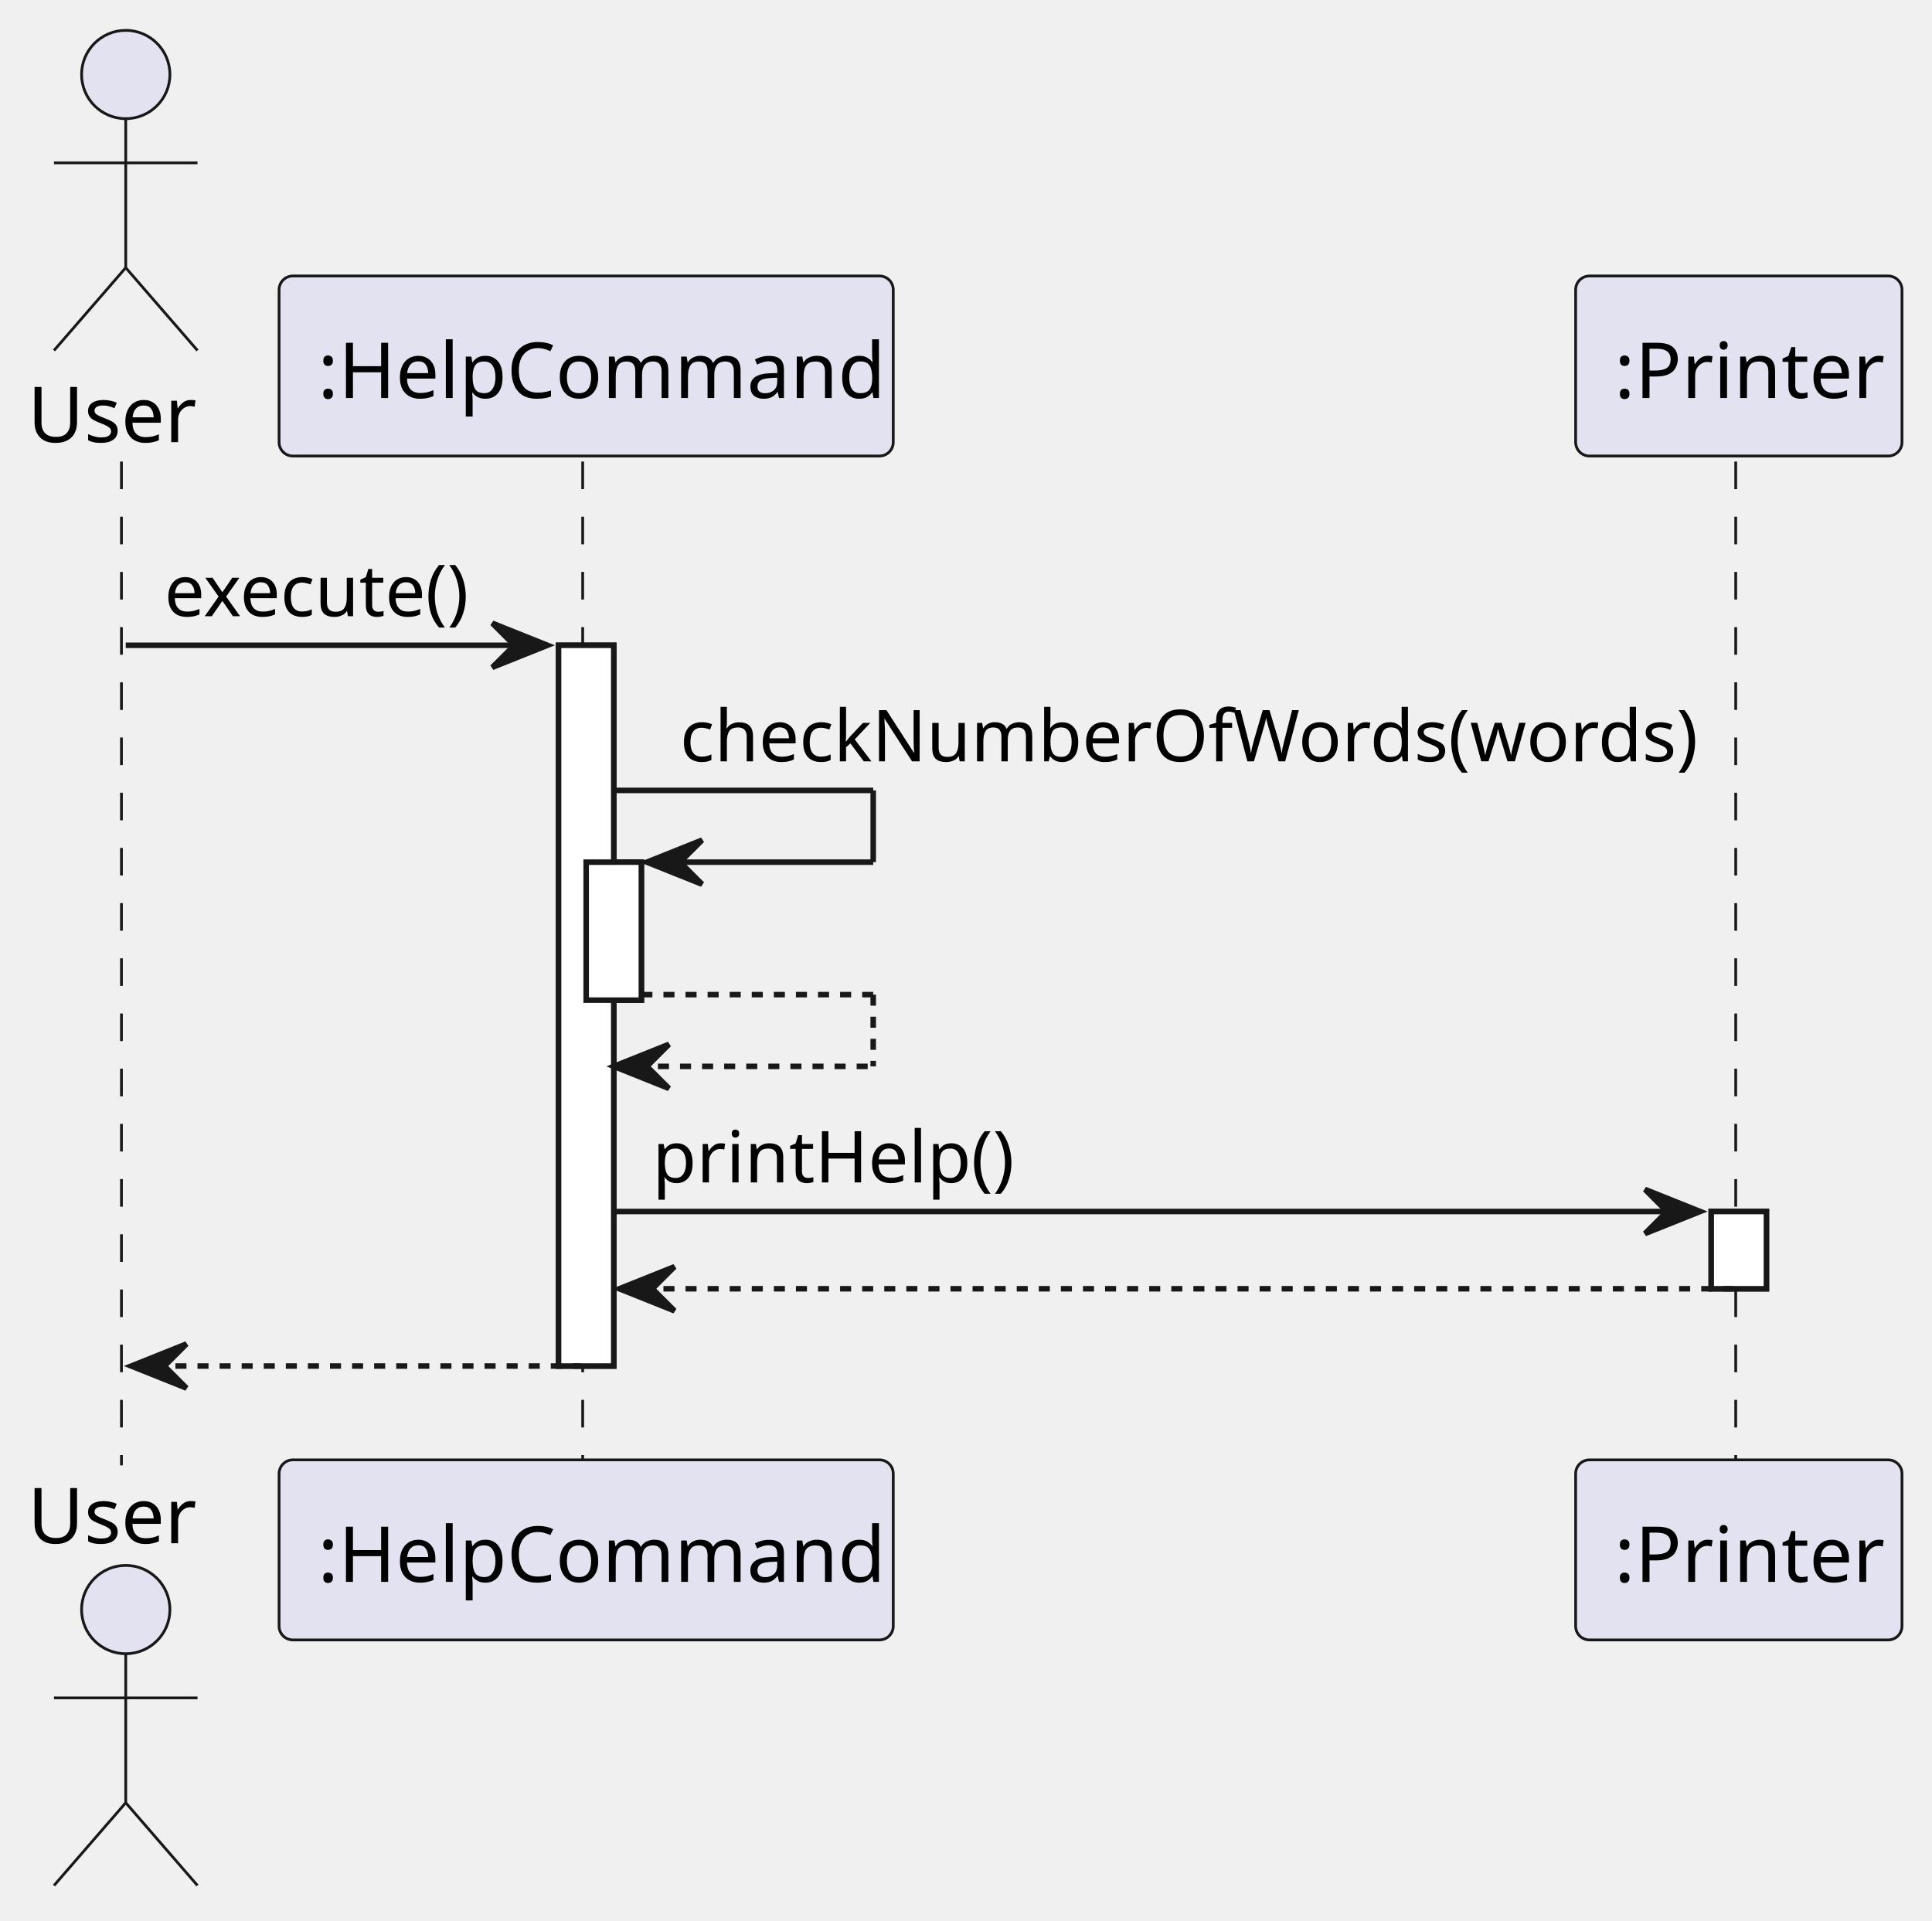
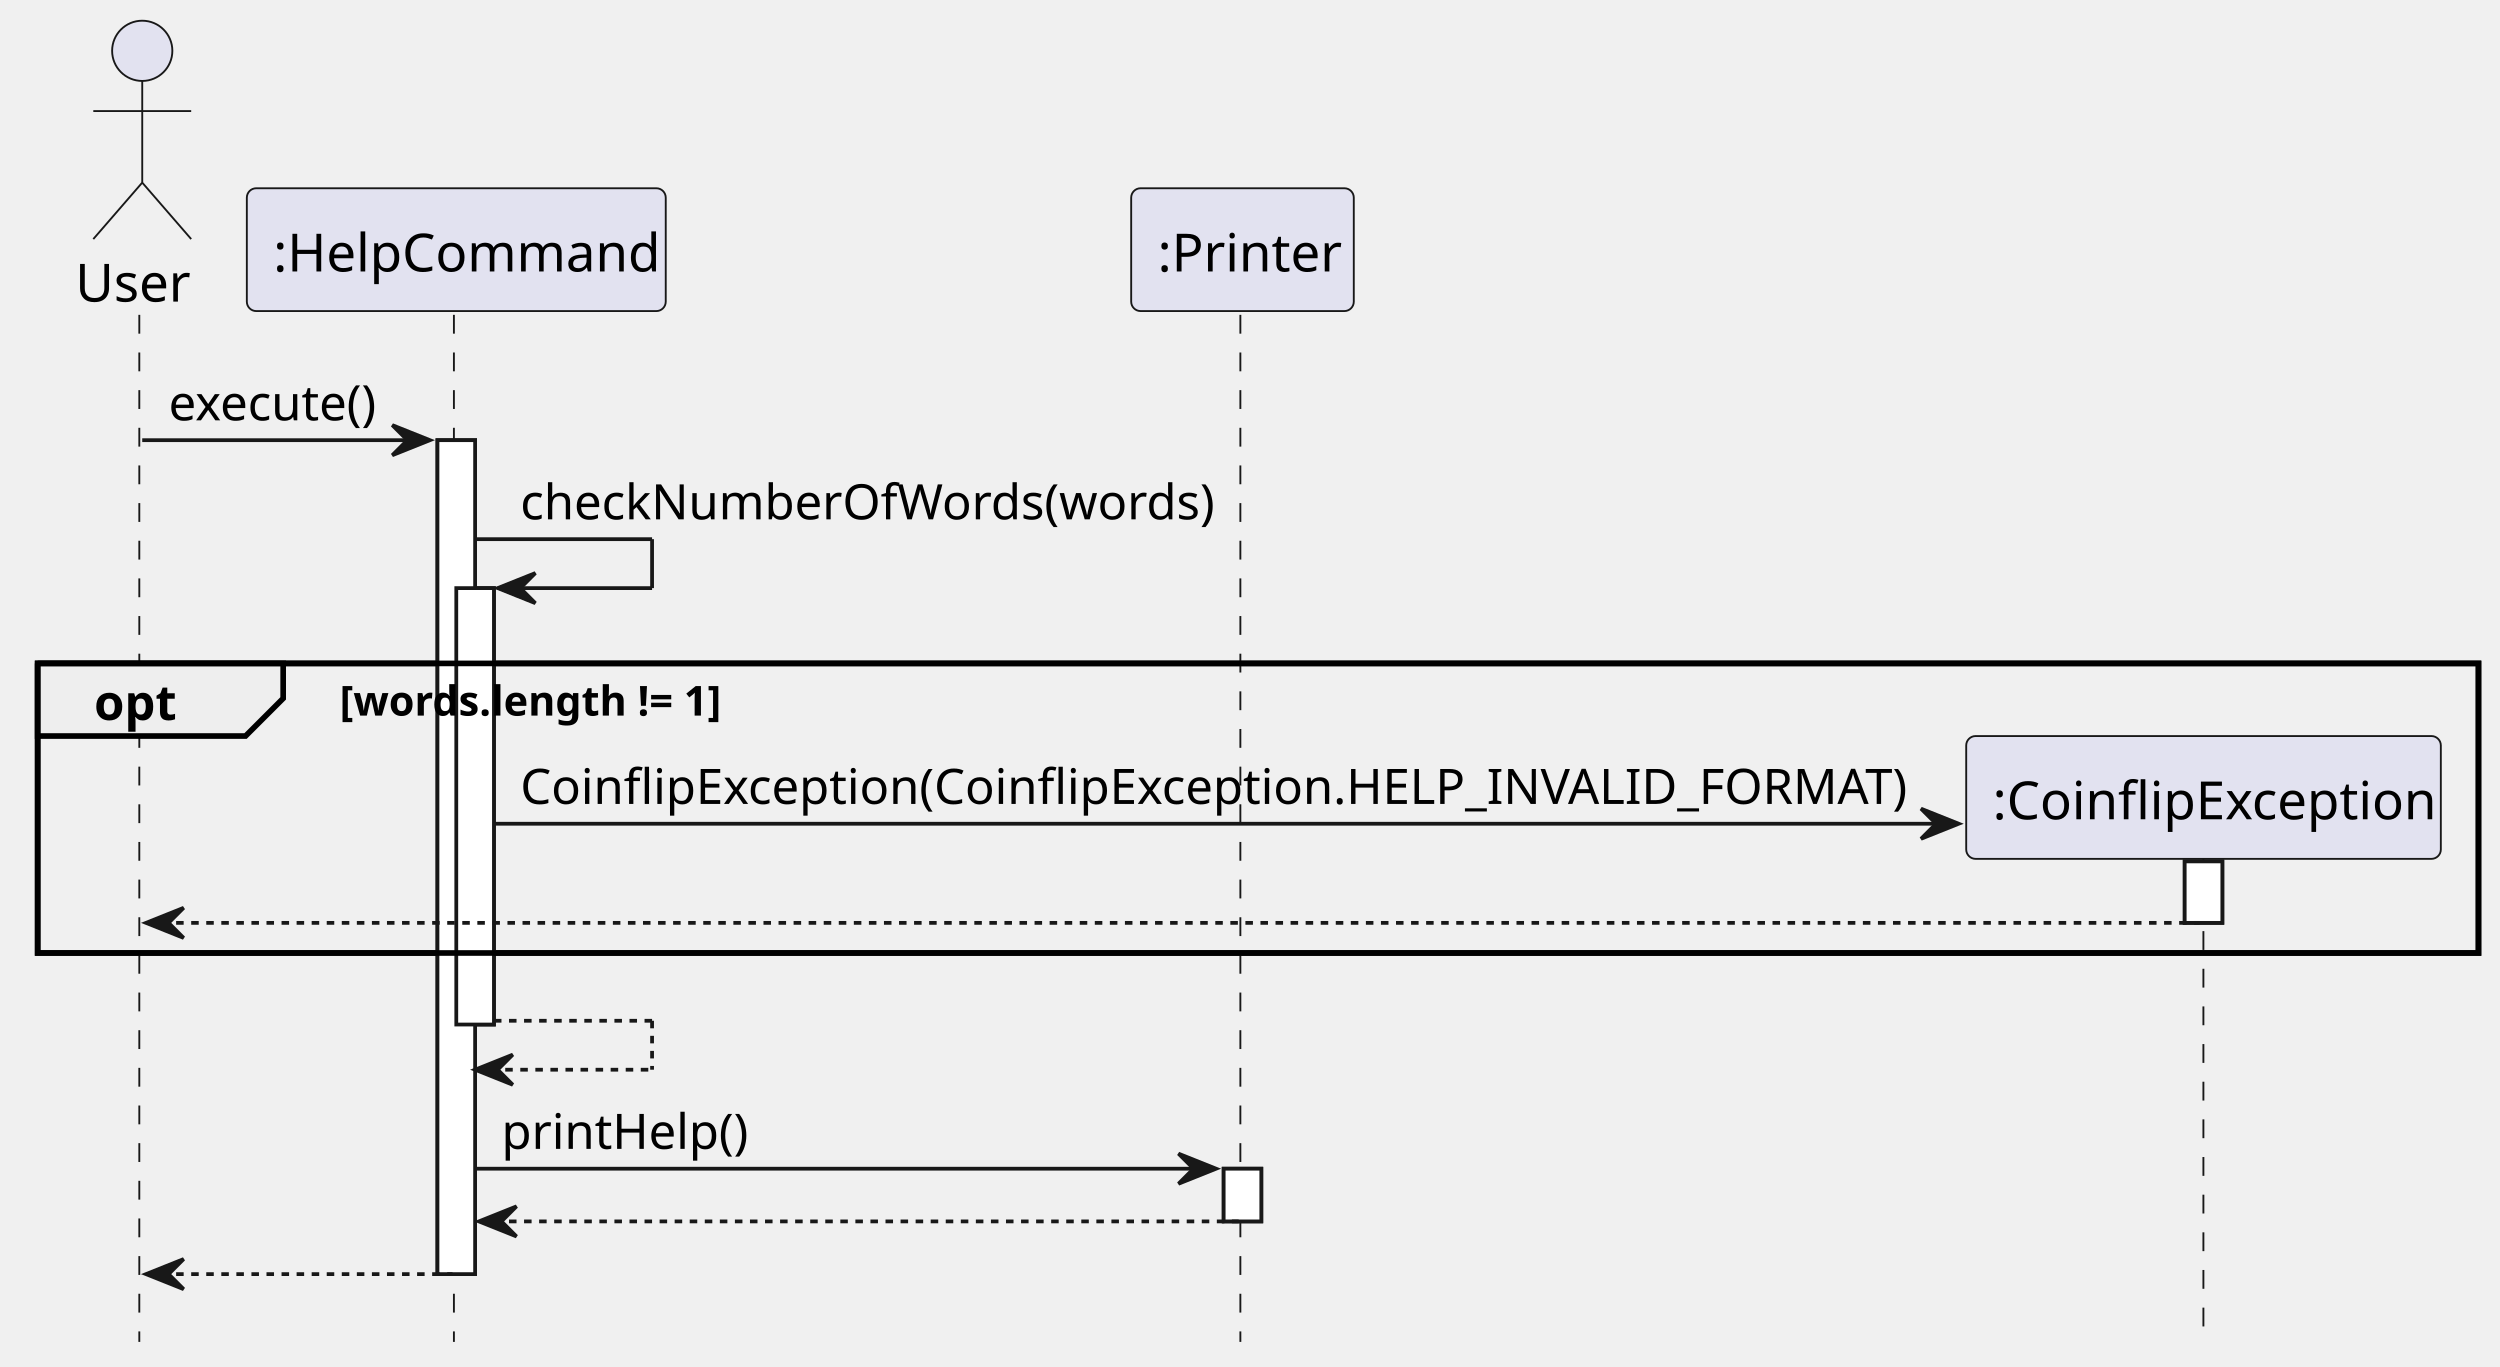
- <svg xmlns="http://www.w3.org/2000/svg" contentStyleType="text/css" height="348px" preserveAspectRatio="none" style="width:350px;height:348px;background:#FFFFFF;" version="1.1" viewBox="0 0 350 348" width="350px" zoomAndPan="magnify">
+ <svg xmlns="http://www.w3.org/2000/svg" contentStyleType="text/css" height="363px" preserveAspectRatio="none" style="width:664px;height:363px;background:#FFFFFF;" version="1.1" viewBox="0 0 664 363" width="664px" zoomAndPan="magnify">
  <defs />
  <g>
-     <rect fill="#FFFFFF" height="130.582" style="stroke:#181818;stroke-width:1.0;" width="10" x="101.189" y="116.912" />
-     <rect fill="#FFFFFF" height="25" style="stroke:#181818;stroke-width:1.0;" width="10" x="106.189" y="156.203" />
-     <rect fill="#FFFFFF" height="14" style="stroke:#181818;stroke-width:1.0;" width="10" x="310.004" y="219.494" />
-     <line style="stroke:#181818;stroke-width:0.5;stroke-dasharray:5.0,5.0;" x1="22" x2="22" y1="83.621" y2="265.494" />
-     <line style="stroke:#181818;stroke-width:0.5;stroke-dasharray:5.0,5.0;" x1="105.559" x2="105.559" y1="83.621" y2="265.494" />
-     <line style="stroke:#181818;stroke-width:0.5;stroke-dasharray:5.0,5.0;" x1="314.442" x2="314.442" y1="83.621" y2="265.494" />
-     <text fill="#000000" font-family="sans-serif" font-size="14" lengthAdjust="spacing" textLength="29.559" x="5" y="80.107">User</text>
-     <ellipse cx="22.779" cy="13.5" fill="#E2E2F0" rx="8" ry="8" style="stroke:#181818;stroke-width:0.5;" />
-     <path d="M22.779,21.5 L22.779,48.5 M9.779,29.5 L35.779,29.5 M22.779,48.5 L9.779,63.5 M22.779,48.5 L35.779,63.5 " fill="none" style="stroke:#181818;stroke-width:0.5;" />
-     <text fill="#000000" font-family="sans-serif" font-size="14" lengthAdjust="spacing" textLength="29.559" x="5" y="279.602">User</text>
-     <ellipse cx="22.779" cy="291.615" fill="#E2E2F0" rx="8" ry="8" style="stroke:#181818;stroke-width:0.5;" />
-     <path d="M22.779,299.615 L22.779,326.615 M9.779,307.615 L35.779,307.615 M22.779,326.615 L9.779,341.615 M22.779,326.615 L35.779,341.615 " fill="none" style="stroke:#181818;stroke-width:0.5;" />
-     <rect fill="#E2E2F0" height="32.621" rx="2.5" ry="2.5" style="stroke:#181818;stroke-width:0.5;" width="111.262" x="50.559" y="50" />
-     <text fill="#000000" font-family="sans-serif" font-size="14" lengthAdjust="spacing" textLength="97.262" x="57.559" y="72.107">:HelpCommand</text>
-     <rect fill="#E2E2F0" height="32.621" rx="2.5" ry="2.5" style="stroke:#181818;stroke-width:0.5;" width="111.262" x="50.559" y="264.494" />
-     <text fill="#000000" font-family="sans-serif" font-size="14" lengthAdjust="spacing" textLength="97.262" x="57.559" y="286.602">:HelpCommand</text>
-     <rect fill="#E2E2F0" height="32.621" rx="2.5" ry="2.5" style="stroke:#181818;stroke-width:0.5;" width="59.124" x="285.442" y="50" />
-     <text fill="#000000" font-family="sans-serif" font-size="14" lengthAdjust="spacing" textLength="45.124" x="292.442" y="72.107">:Printer</text>
-     <rect fill="#E2E2F0" height="32.621" rx="2.5" ry="2.5" style="stroke:#181818;stroke-width:0.5;" width="59.124" x="285.442" y="264.494" />
-     <text fill="#000000" font-family="sans-serif" font-size="14" lengthAdjust="spacing" textLength="45.124" x="292.442" y="286.602">:Printer</text>
-     <rect fill="#FFFFFF" height="130.582" style="stroke:#181818;stroke-width:1.0;" width="10" x="101.189" y="116.912" />
-     <rect fill="#FFFFFF" height="25" style="stroke:#181818;stroke-width:1.0;" width="10" x="106.189" y="156.203" />
-     <rect fill="#FFFFFF" height="14" style="stroke:#181818;stroke-width:1.0;" width="10" x="310.004" y="219.494" />
-     <polygon fill="#181818" points="89.189,112.912,99.189,116.912,89.189,120.912,93.189,116.912" style="stroke:#181818;stroke-width:1.0;" />
-     <line style="stroke:#181818;stroke-width:1.0;" x1="22.779" x2="95.189" y1="116.912" y2="116.912" />
-     <text fill="#000000" font-family="sans-serif" font-size="13" lengthAdjust="spacing" textLength="54.19" x="29.779" y="111.649">execute()</text>
-     <line style="stroke:#181818;stroke-width:1.0;" x1="111.189" x2="158.19" y1="143.203" y2="143.203" />
-     <line style="stroke:#181818;stroke-width:1.0;" x1="158.19" x2="158.19" y1="143.203" y2="156.203" />
-     <line style="stroke:#181818;stroke-width:1.0;" x1="117.189" x2="158.19" y1="156.203" y2="156.203" />
-     <polygon fill="#181818" points="127.189,152.203,117.189,156.203,127.189,160.203,123.189,156.203" style="stroke:#181818;stroke-width:1.0;" />
-     <text fill="#000000" font-family="sans-serif" font-size="13" lengthAdjust="spacing" textLength="174.815" x="123.189" y="137.94">checkNumberOfWords(words)</text>
-     <line style="stroke:#181818;stroke-width:1.0;stroke-dasharray:2.0,2.0;" x1="116.189" x2="158.19" y1="180.203" y2="180.203" />
-     <line style="stroke:#181818;stroke-width:1.0;stroke-dasharray:2.0,2.0;" x1="158.19" x2="158.19" y1="180.203" y2="193.203" />
-     <line style="stroke:#181818;stroke-width:1.0;stroke-dasharray:2.0,2.0;" x1="111.189" x2="158.19" y1="193.203" y2="193.203" />
-     <polygon fill="#181818" points="121.189,189.203,111.189,193.203,121.189,197.203,117.189,193.203" style="stroke:#181818;stroke-width:1.0;" />
-     <polygon fill="#181818" points="298.004,215.494,308.004,219.494,298.004,223.494,302.004,219.494" style="stroke:#181818;stroke-width:1.0;" />
-     <line style="stroke:#181818;stroke-width:1.0;" x1="111.189" x2="304.004" y1="219.494" y2="219.494" />
-     <text fill="#000000" font-family="sans-serif" font-size="13" lengthAdjust="spacing" textLength="60.684" x="118.189" y="214.231">printHelp()</text>
-     <polygon fill="#181818" points="122.189,229.494,112.189,233.494,122.189,237.494,118.189,233.494" style="stroke:#181818;stroke-width:1.0;" />
-     <line style="stroke:#181818;stroke-width:1.0;stroke-dasharray:2.0,2.0;" x1="116.189" x2="314.004" y1="233.494" y2="233.494" />
-     <polygon fill="#181818" points="33.779,243.494,23.779,247.494,33.779,251.494,29.779,247.494" style="stroke:#181818;stroke-width:1.0;" />
-     <line style="stroke:#181818;stroke-width:1.0;stroke-dasharray:2.0,2.0;" x1="27.779" x2="105.189" y1="247.494" y2="247.494" />
+     <rect fill="#FFFFFF" height="221.494" style="stroke:#181818;stroke-width:1.0;" width="10" x="116.189" y="116.912" />
+     <rect fill="#FFFFFF" height="115.912" style="stroke:#181818;stroke-width:1.0;" width="10" x="121.189" y="156.203" />
+     <rect fill="#FFFFFF" height="14" style="stroke:#181818;stroke-width:1.0;" width="10" x="325.004" y="310.406" />
+     <rect fill="#FFFFFF" height="16.33" style="stroke:#181818;stroke-width:1.0;" width="10" x="580.254" y="228.785" />
+     <rect fill="none" height="76.912" style="stroke:#000000;stroke-width:1.5;" width="648.285" x="10" y="176.203" />
+     <line style="stroke:#181818;stroke-width:0.5;stroke-dasharray:5.0,5.0;" x1="37" x2="37" y1="83.621" y2="356.406" />
+     <line style="stroke:#181818;stroke-width:0.5;stroke-dasharray:5.0,5.0;" x1="120.559" x2="120.559" y1="83.621" y2="356.406" />
+     <line style="stroke:#181818;stroke-width:0.5;stroke-dasharray:5.0,5.0;" x1="329.442" x2="329.442" y1="83.621" y2="356.406" />
+     <line style="stroke:#181818;stroke-width:0.5;stroke-dasharray:5.0,5.0;" x1="585.224" x2="585.224" y1="227.305" y2="356.406" />
+     <text fill="#000000" font-family="sans-serif" font-size="14" lengthAdjust="spacing" textLength="29.559" x="20" y="80.107">User</text>
+     <ellipse cx="37.779" cy="13.5" fill="#E2E2F0" rx="8" ry="8" style="stroke:#181818;stroke-width:0.5;" />
+     <path d="M37.779,21.5 L37.779,48.5 M24.779,29.5 L50.779,29.5 M37.779,48.5 L24.779,63.5 M37.779,48.5 L50.779,63.5 " fill="none" style="stroke:#181818;stroke-width:0.5;" />
+     <rect fill="#E2E2F0" height="32.621" rx="2.5" ry="2.5" style="stroke:#181818;stroke-width:0.5;" width="111.262" x="65.559" y="50" />
+     <text fill="#000000" font-family="sans-serif" font-size="14" lengthAdjust="spacing" textLength="97.262" x="72.559" y="72.107">:HelpCommand</text>
+     <rect fill="#E2E2F0" height="32.621" rx="2.5" ry="2.5" style="stroke:#181818;stroke-width:0.5;" width="59.124" x="300.442" y="50" />
+     <text fill="#000000" font-family="sans-serif" font-size="14" lengthAdjust="spacing" textLength="45.124" x="307.442" y="72.107">:Printer</text>
+     <rect fill="#FFFFFF" height="221.494" style="stroke:#181818;stroke-width:1.0;" width="10" x="116.189" y="116.912" />
+     <rect fill="#FFFFFF" height="115.912" style="stroke:#181818;stroke-width:1.0;" width="10" x="121.189" y="156.203" />
+     <rect fill="#FFFFFF" height="14" style="stroke:#181818;stroke-width:1.0;" width="10" x="325.004" y="310.406" />
+     <rect fill="#FFFFFF" height="16.33" style="stroke:#181818;stroke-width:1.0;" width="10" x="580.254" y="228.785" />
+     <polygon fill="#181818" points="104.189,112.912,114.189,116.912,104.189,120.912,108.189,116.912" style="stroke:#181818;stroke-width:1.0;" />
+     <line style="stroke:#181818;stroke-width:1.0;" x1="37.779" x2="110.189" y1="116.912" y2="116.912" />
+     <text fill="#000000" font-family="sans-serif" font-size="13" lengthAdjust="spacing" textLength="54.19" x="44.779" y="111.649">execute()</text>
+     <line style="stroke:#181818;stroke-width:1.0;" x1="126.189" x2="173.19" y1="143.203" y2="143.203" />
+     <line style="stroke:#181818;stroke-width:1.0;" x1="173.19" x2="173.19" y1="143.203" y2="156.203" />
+     <line style="stroke:#181818;stroke-width:1.0;" x1="132.19" x2="173.19" y1="156.203" y2="156.203" />
+     <polygon fill="#181818" points="142.19,152.203,132.19,156.203,142.19,160.203,138.19,156.203" style="stroke:#181818;stroke-width:1.0;" />
+     <text fill="#000000" font-family="sans-serif" font-size="13" lengthAdjust="spacing" textLength="174.815" x="138.19" y="137.94">checkNumberOfWords(words)</text>
+     <path d="M10,176.203 L75.211,176.203 L75.211,185.494 L65.211,195.494 L10,195.494 L10,176.203 " fill="#EEEEEE" style="stroke:#000000;stroke-width:1.5;" />
+     <rect fill="none" height="76.912" style="stroke:#000000;stroke-width:1.5;" width="648.285" x="10" y="176.203" />
+     <text fill="#000000" font-family="sans-serif" font-size="13" font-weight="bold" lengthAdjust="spacing" textLength="20.211" x="25" y="191.231">opt</text>
+     <text fill="#000000" font-family="sans-serif" font-size="11" font-weight="bold" lengthAdjust="spacing" textLength="98.087" x="90.211" y="190.073">[words.length != 1]</text>
+     <polygon fill="#181818" points="510.224,214.785,520.224,218.785,510.224,222.785,514.224,218.785" style="stroke:#181818;stroke-width:1.0;" />
+     <line style="stroke:#181818;stroke-width:1.0;" x1="131.19" x2="516.224" y1="218.785" y2="218.785" />
+     <text fill="#000000" font-family="sans-serif" font-size="13" lengthAdjust="spacing" textLength="367.034" x="138.19" y="213.523">CoinflipException(CoinflipException.HELP_INVALID_FORMAT)</text>
+     <rect fill="#E2E2F0" height="32.621" rx="2.5" ry="2.5" style="stroke:#181818;stroke-width:0.5;" width="126.061" x="522.224" y="195.494" />
+     <text fill="#000000" font-family="sans-serif" font-size="14" lengthAdjust="spacing" textLength="112.061" x="529.224" y="217.602">:CoinflipException</text>
+     <polygon fill="#181818" points="48.779,241.115,38.779,245.115,48.779,249.115,44.779,245.115" style="stroke:#181818;stroke-width:1.0;" />
+     <line style="stroke:#181818;stroke-width:1.0;stroke-dasharray:2.0,2.0;" x1="42.779" x2="584.254" y1="245.115" y2="245.115" />
+     <line style="stroke:#181818;stroke-width:1.0;stroke-dasharray:2.0,2.0;" x1="131.19" x2="173.19" y1="271.115" y2="271.115" />
+     <line style="stroke:#181818;stroke-width:1.0;stroke-dasharray:2.0,2.0;" x1="173.19" x2="173.19" y1="271.115" y2="284.115" />
+     <line style="stroke:#181818;stroke-width:1.0;stroke-dasharray:2.0,2.0;" x1="126.189" x2="173.19" y1="284.115" y2="284.115" />
+     <polygon fill="#181818" points="136.19,280.115,126.189,284.115,136.19,288.115,132.19,284.115" style="stroke:#181818;stroke-width:1.0;" />
+     <polygon fill="#181818" points="313.004,306.406,323.004,310.406,313.004,314.406,317.004,310.406" style="stroke:#181818;stroke-width:1.0;" />
+     <line style="stroke:#181818;stroke-width:1.0;" x1="126.189" x2="319.004" y1="310.406" y2="310.406" />
+     <text fill="#000000" font-family="sans-serif" font-size="13" lengthAdjust="spacing" textLength="60.684" x="133.19" y="305.144">printHelp()</text>
+     <polygon fill="#181818" points="137.19,320.406,127.189,324.406,137.19,328.406,133.19,324.406" style="stroke:#181818;stroke-width:1.0;" />
+     <line style="stroke:#181818;stroke-width:1.0;stroke-dasharray:2.0,2.0;" x1="131.19" x2="329.004" y1="324.406" y2="324.406" />
+     <polygon fill="#181818" points="48.779,334.406,38.779,338.406,48.779,342.406,44.779,338.406" style="stroke:#181818;stroke-width:1.0;" />
+     <line style="stroke:#181818;stroke-width:1.0;stroke-dasharray:2.0,2.0;" x1="42.779" x2="120.189" y1="338.406" y2="338.406" />
  </g>
</svg>
